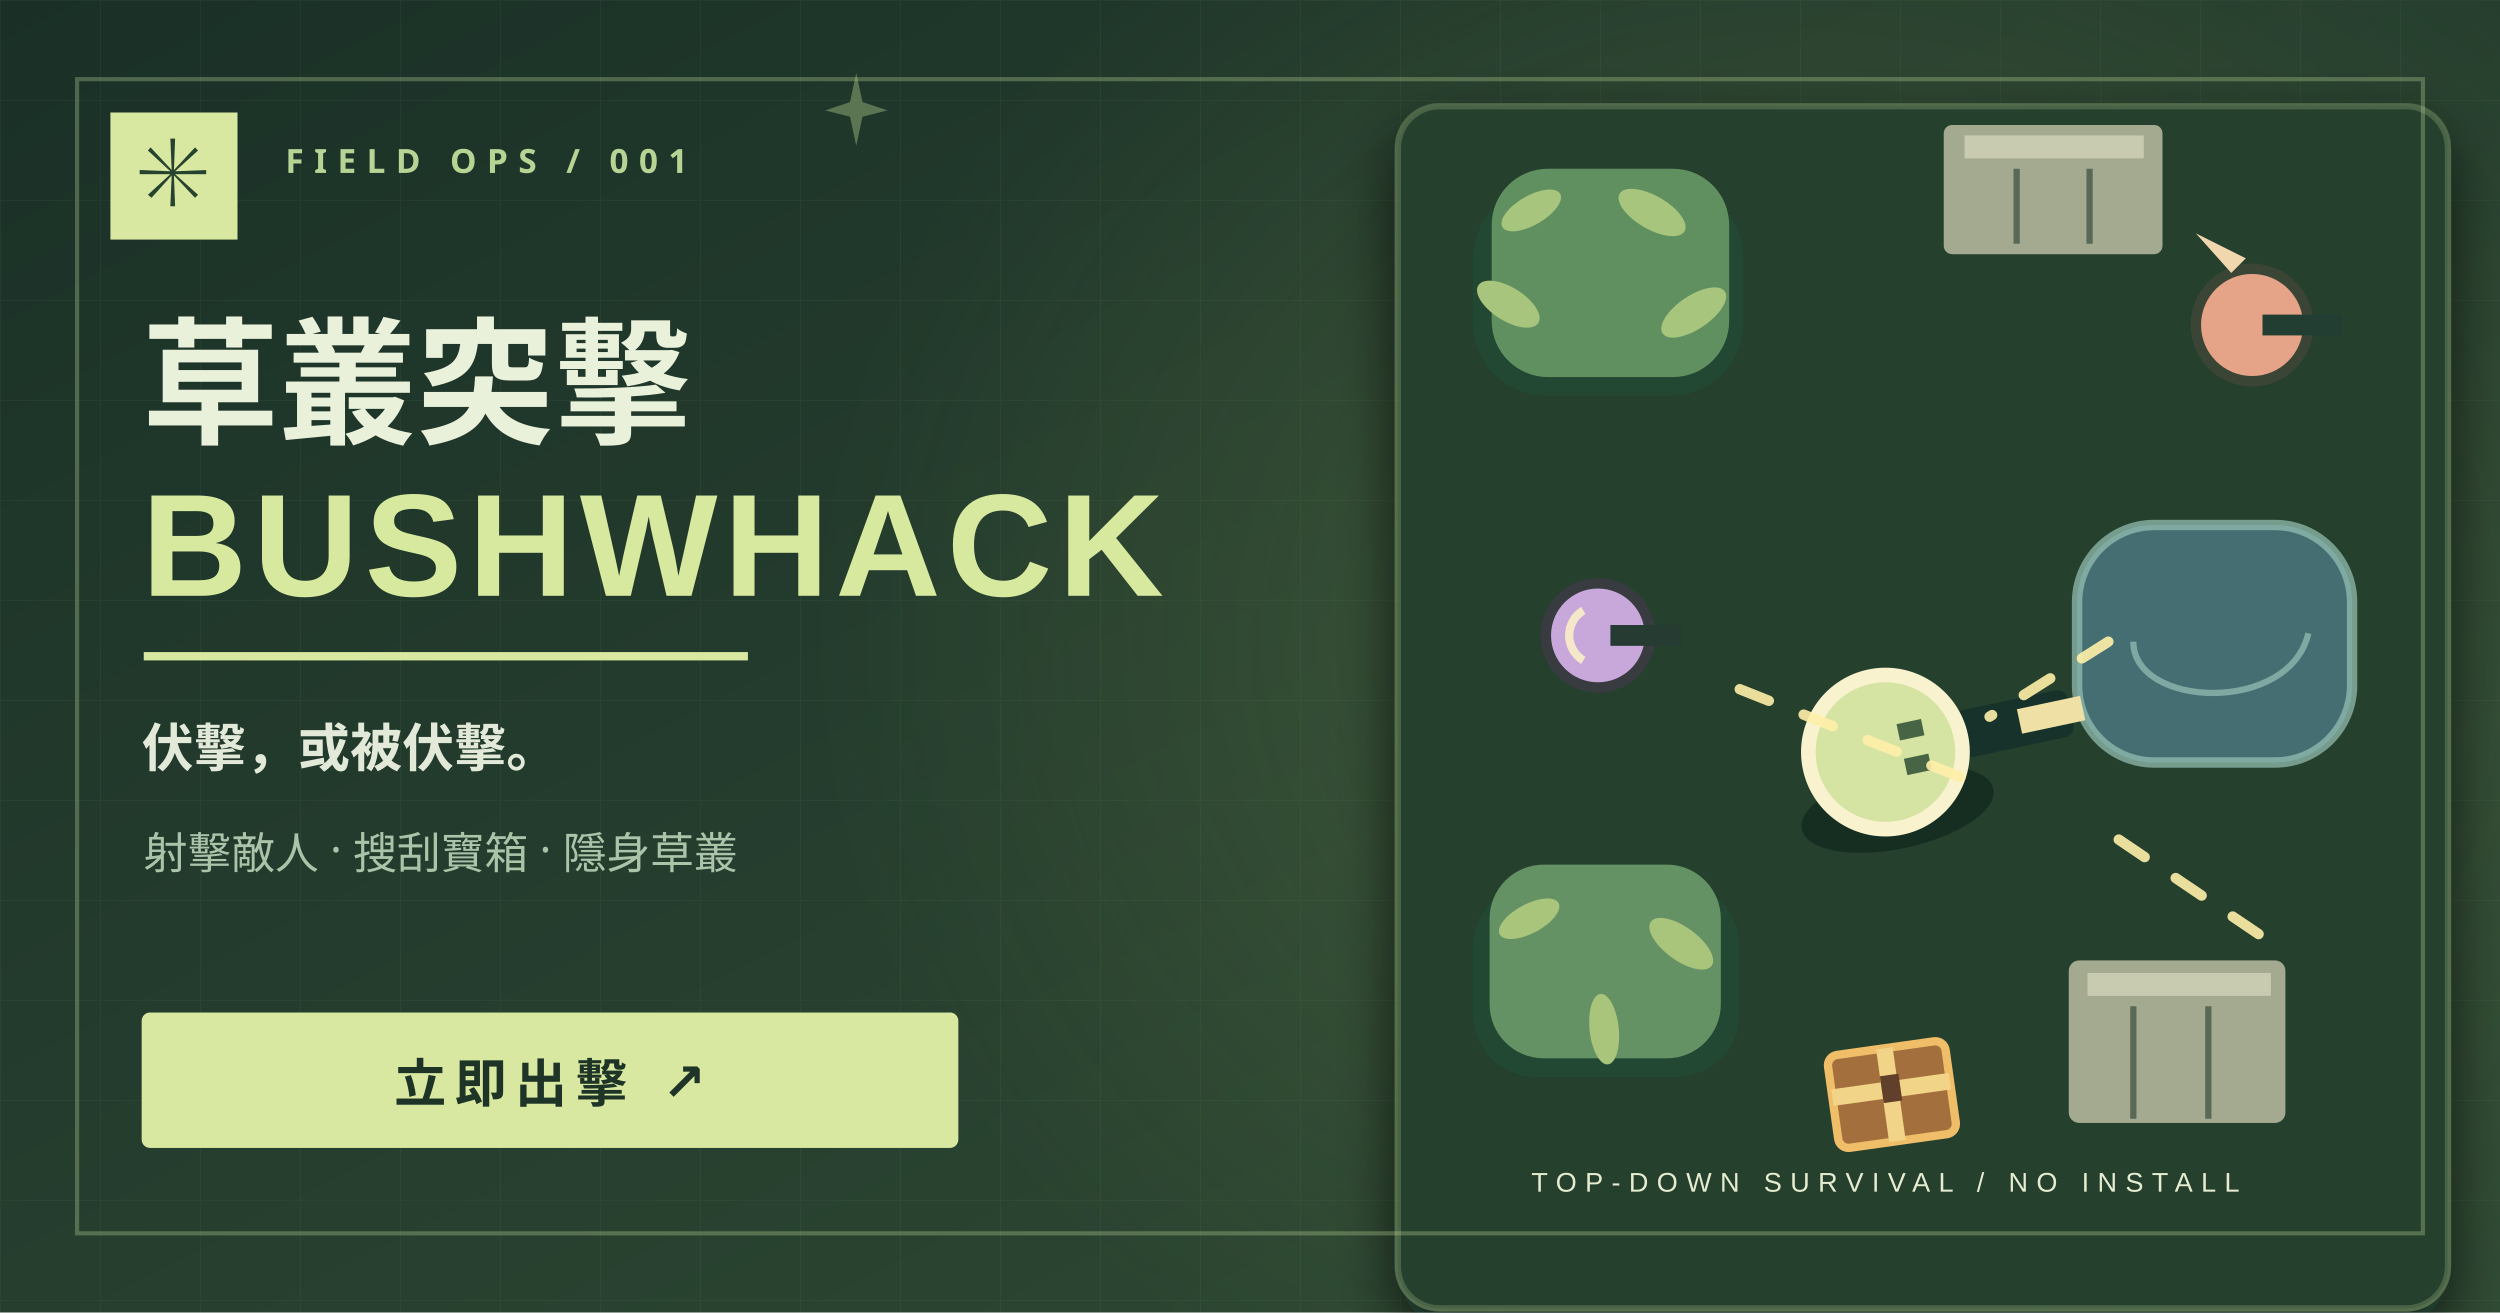
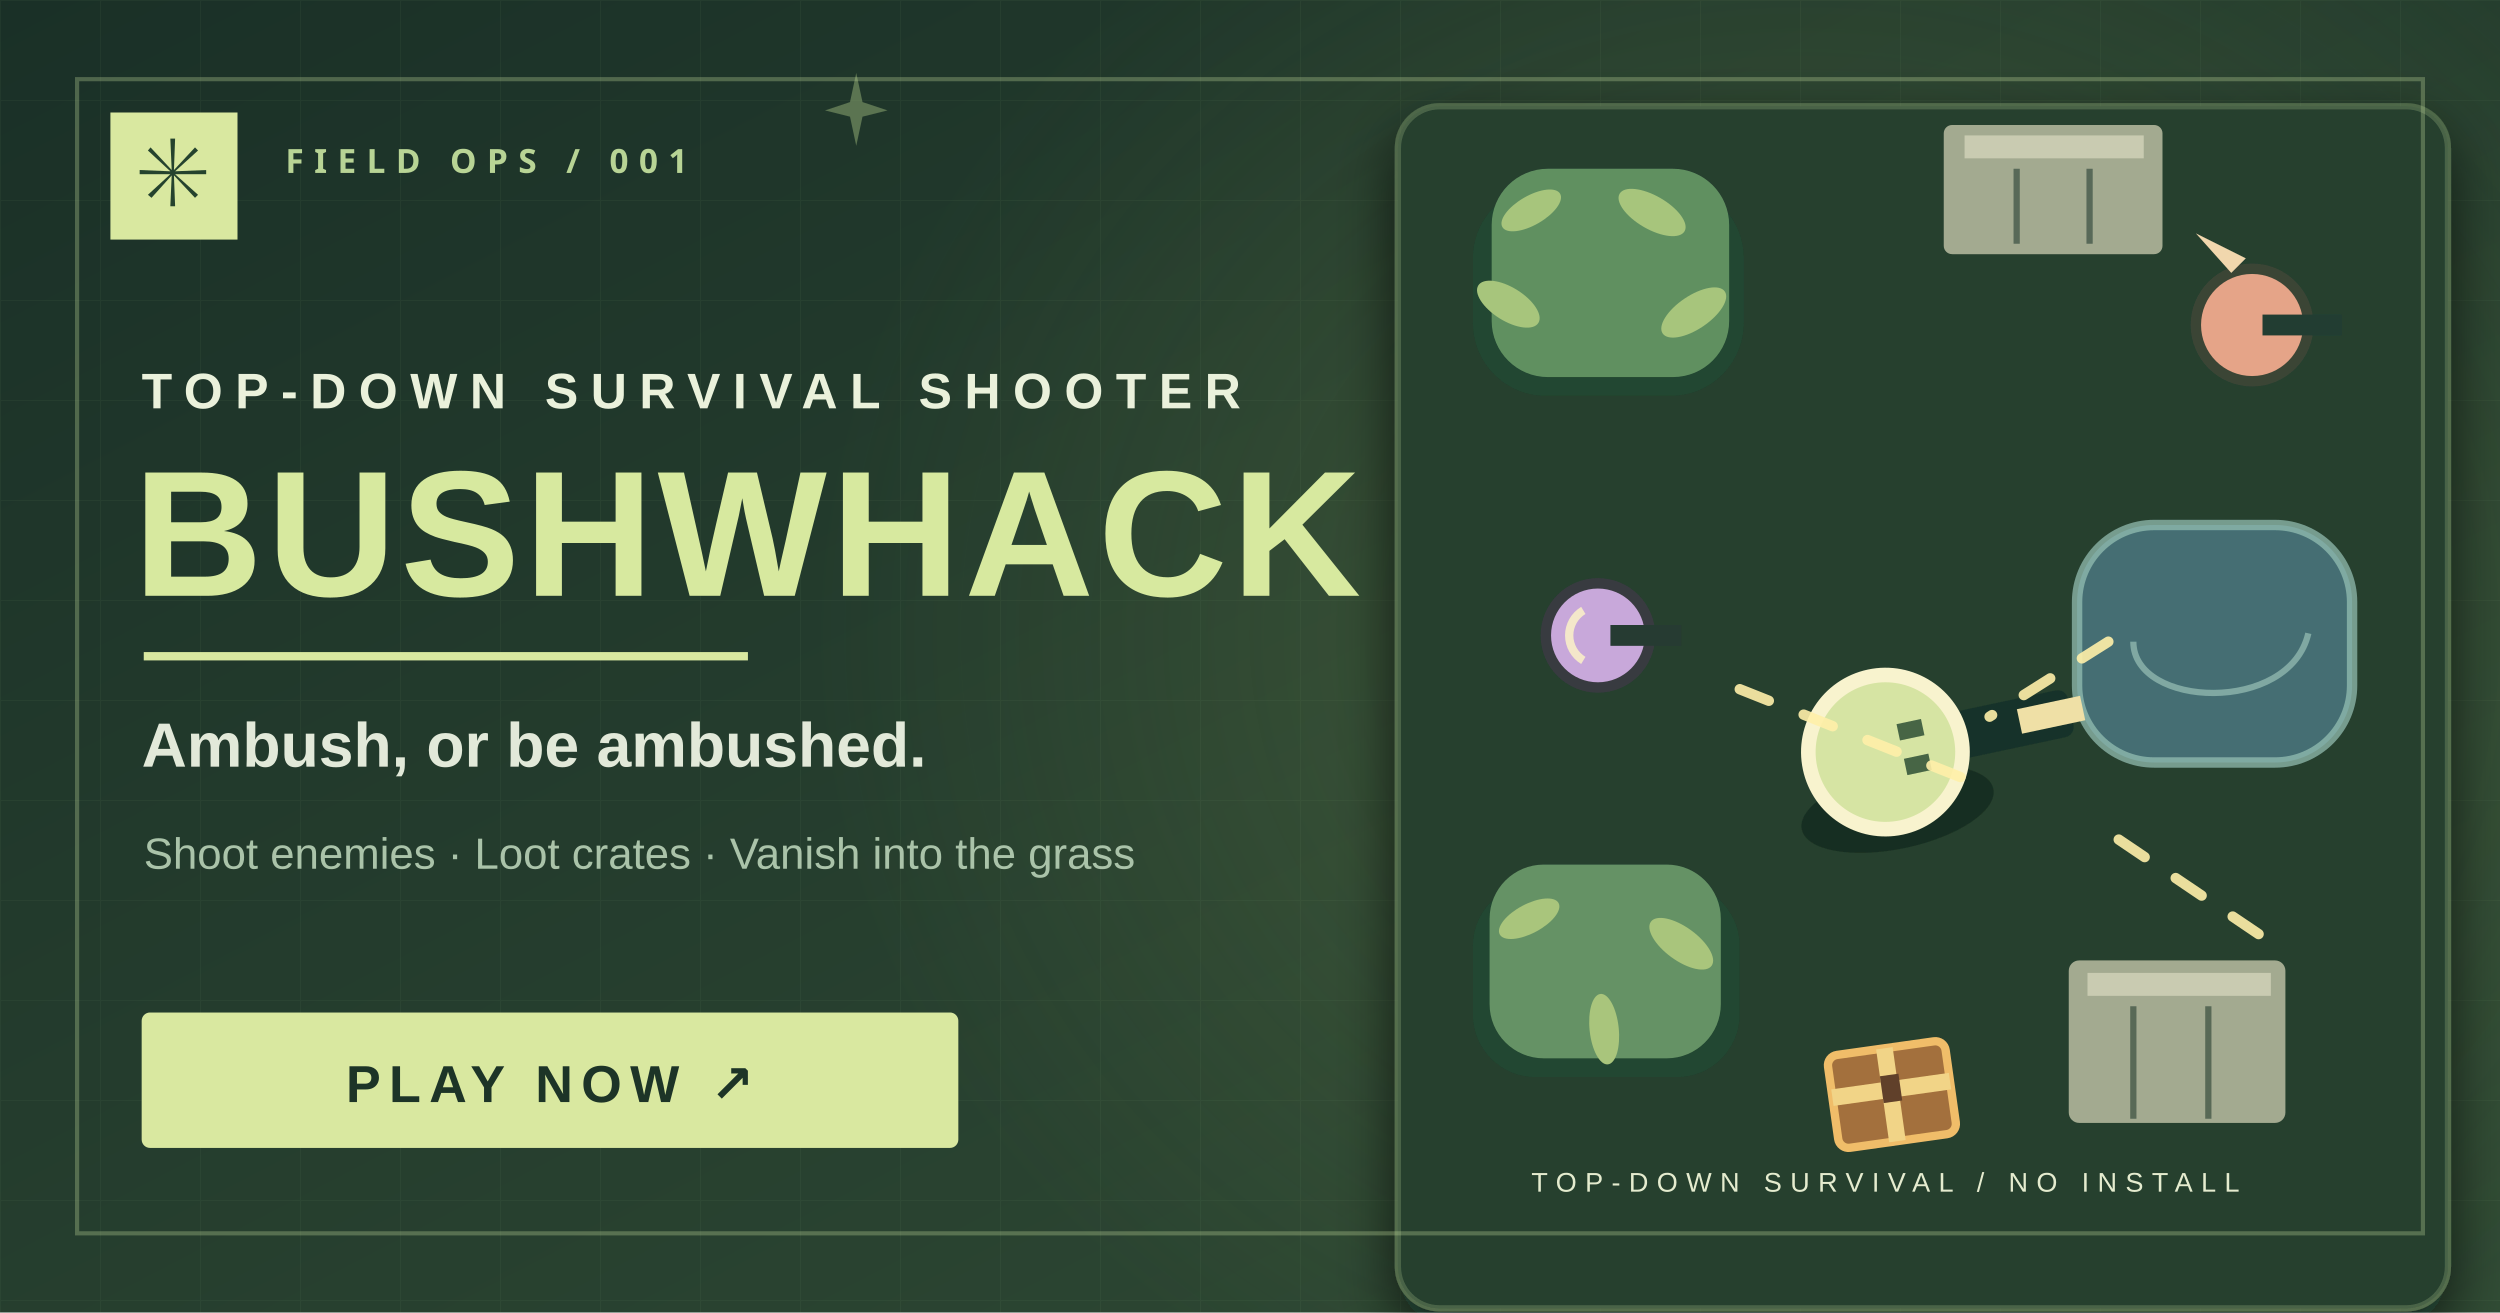
<svg xmlns="http://www.w3.org/2000/svg" width="1200" height="630" viewBox="0 0 1200 630">
  <defs>
    <linearGradient id="ground" x2="1" y2="1">
      <stop stop-color="#1a3027" />
      <stop offset="1" stop-color="#314c35" />
    </linearGradient>
    <radialGradient id="glow">
      <stop stop-color="#869f57" stop-opacity=".27" />
      <stop offset="1" stop-color="#869f57" stop-opacity="0" />
    </radialGradient>
    <pattern id="grid" width="48" height="48" patternUnits="userSpaceOnUse">
      <path d="M48 0H0V48" fill="none" stroke="#c5dea0" stroke-opacity=".045" />
    </pattern>
    <filter id="shadow">
      <feDropShadow dx="0" dy="12" stdDeviation="14" flood-color="#071810" flood-opacity=".7" />
    </filter>
  </defs>
  <rect width="1200" height="630" fill="url(#ground)" />
  <rect width="1200" height="630" fill="url(#grid)" />
  <rect x="390" y="-120" width="950" height="850" fill="url(#glow)" />
  <g opacity=".52" fill="#92ad74">
    <path d="M408 49l3-14 3 14 12 4-12 3-3 14-3-14-12-3z" />
    <path d="M1011 466l4-17 4 17 15 4-15 4-4 16-4-16-15-4z" />
    <circle cx="365" cy="507" r="3" />
    <circle cx="1138" cy="107" r="3" />
  </g>
  <g transform="translate(651 29)" filter="url(#shadow)">
    <rect x="20" y="22" width="504" height="577" rx="20" fill="#253f2e" stroke="#8ca976" stroke-opacity=".35" stroke-width="3" />
    <g transform="translate(23 24)">
      <rect x="259" y="7" width="105" height="62" rx="4" fill="#a3aa90" />
      <rect x="269" y="12" width="86" height="11" fill="#c9cbb1" />
      <path d="M294 28v36m35-36v36" stroke="#586958" stroke-width="3" />
      <rect x="33" y="36" width="130" height="101" rx="35" fill="#214630" />
      <rect x="42" y="28" width="114" height="100" rx="27" fill="#609061" />
      <g fill="#a7c57c">
        <ellipse cx="61" cy="48" rx="16" ry="7" transform="rotate(-30 61 48)" />
        <ellipse cx="119" cy="49" rx="18" ry="8" transform="rotate(30 119 49)" />
        <ellipse cx="50" cy="93" rx="17" ry="8" transform="rotate(32 50 93)" />
        <ellipse cx="139" cy="97" rx="18" ry="8" transform="rotate(-34 139 97)" />
      </g>
      <rect x="323" y="199" width="132" height="114" rx="37" fill="#446e73" stroke="#99c4b7" stroke-opacity=".7" stroke-width="5" />
      <path d="M350 255c0 32 75 35 84-4" fill="none" stroke="#b1d7c8" stroke-opacity=".55" stroke-width="3" />
      <rect x="33" y="371" width="128" height="93" rx="30" fill="#214630" />
      <rect x="41" y="362" width="111" height="93" rx="26" fill="#659265" />
      <g fill="#a9c57b">
        <ellipse cx="60" cy="388" rx="16" ry="7" transform="rotate(-28 60 388)" />
        <ellipse cx="133" cy="400" rx="18" ry="8" transform="rotate(36 133 400)" />
        <ellipse cx="96" cy="441" rx="17" ry="7" transform="rotate(84 96 441)" />
      </g>
      <rect x="319" y="408" width="104" height="78" rx="5" fill="#a3aa90" />
      <rect x="328" y="414" width="88" height="11" fill="#c9cbb1" />
      <path d="M350 430v54m36-54v54" stroke="#596957" stroke-width="3" />
      <g transform="translate(231 308) rotate(-12)">
        <ellipse cy="28" rx="47" ry="19" fill="#13281c" opacity=".7" />
        <rect x="6" y="-12" width="85" height="23" rx="5" fill="#183329" />
        <rect x="66" y="-7" width="31" height="12" fill="#efe0a6" />
        <circle r="37" fill="#d6e4a3" stroke="#f8f3ce" stroke-width="7" />
        <rect x="8" y="-12" width="12" height="8" fill="#466545" />
        <rect x="8" y="5" width="12" height="8" fill="#466545" />
      </g>
      <g transform="translate(407 103)">
        <circle r="27" fill="#e5a488" stroke="#3b4535" stroke-width="5" />
        <path d="M-10-25l-17-19 24 12" fill="#f1d7ad" />
        <rect x="5" y="-5" width="38" height="10" fill="#243d31" />
      </g>
      <g transform="translate(93 252)">
        <circle r="25" fill="#c8a8da" stroke="#393a40" stroke-width="5" />
        <path d="M-7-12a14 14 0 0 0 0 24" fill="none" stroke="#f4e7ca" stroke-width="4" />
        <rect x="6" y="-5" width="34" height="10" fill="#263a31" />
      </g>
      <path d="M338 255l-57 36m-14 29l-118-47m194 77l74 50" stroke="#fff0a9" stroke-width="5" stroke-dasharray="15 18" stroke-linecap="round" opacity=".9" />
      <g transform="translate(233 468) rotate(-8)">
        <rect x="-28" y="-18" width="57" height="45" rx="5" fill="#a3703c" stroke="#f0bd69" stroke-width="4" />
        <path d="M0-18v45m-28-25h57" stroke="#f1d487" stroke-width="8" />
        <rect x="-4" y="-5" width="9" height="13" fill="#60402a" />
      </g>
    </g>
  </g>
  <rect x="37" y="38" width="1126" height="554" fill="none" stroke="#b9d196" stroke-opacity=".33" stroke-width="2" />
  <rect x="53" y="54" width="61" height="61" fill="#d9e8a0" />
  <text x="83" y="99" text-anchor="middle" font-size="47" fill="#25432e">✳</text>
  <text x="137" y="83" fill="#b8d495" font-family="sans-serif" font-weight="700" font-size="16" letter-spacing="5">FIELD OPS / 001</text>
-   <text x="68" y="208" fill="#eaf1db" font-family="sans-serif" font-weight="900" font-size="66">草叢突擊</text>
-   <text x="68" y="286" fill="#d7e99f" font-family="Arial,sans-serif" font-weight="900" font-size="70" letter-spacing="3">BUSHWHACK</text>
+   <text x="68" y="196" fill="#eaf1db" font-family="Arial,sans-serif" font-weight="700" font-size="24" letter-spacing="6">TOP-DOWN SURVIVAL SHOOTER</text>
+   <text x="64" y="286" fill="#d7e99f" font-family="Arial,sans-serif" font-weight="900" font-size="86" letter-spacing="2">BUSHWHACK</text>
  <rect x="69" y="313" width="290" height="4" fill="#d9e8a0" />
-   <text x="68" y="368" fill="#e2e9d9" font-family="sans-serif" font-weight="600" font-size="25">伏擊，或被伏擊。</text>
-   <text x="69" y="417" fill="#aac3a9" font-family="sans-serif" font-size="21">射擊敵人 · 搜刮寶箱 · 隱身草叢</text>
+   <text x="68" y="368" fill="#e2e9d9" font-family="Arial,sans-serif" font-weight="700" font-size="30">Ambush, or be ambushed.</text>
+   <text x="69" y="417" fill="#aac3a9" font-family="Arial,sans-serif" font-size="21">Shoot enemies · Loot crates · Vanish into the grass</text>
  <rect x="68" y="486" width="392" height="65" rx="4" fill="#d9e8a0" />
-   <text x="264" y="529" text-anchor="middle" fill="#1d3427" font-family="sans-serif" font-weight="900" font-size="25" letter-spacing="4">立即出擊  ↗</text>
+   <text x="264" y="529" text-anchor="middle" fill="#1d3427" font-family="Arial,sans-serif" font-weight="900" font-size="25" letter-spacing="4">PLAY NOW  ↗</text>
  <text x="905" y="572" text-anchor="middle" fill="#e5eccf" font-family="Arial,sans-serif" font-size="13" letter-spacing="4">TOP-DOWN SURVIVAL / NO INSTALL</text>
</svg>
